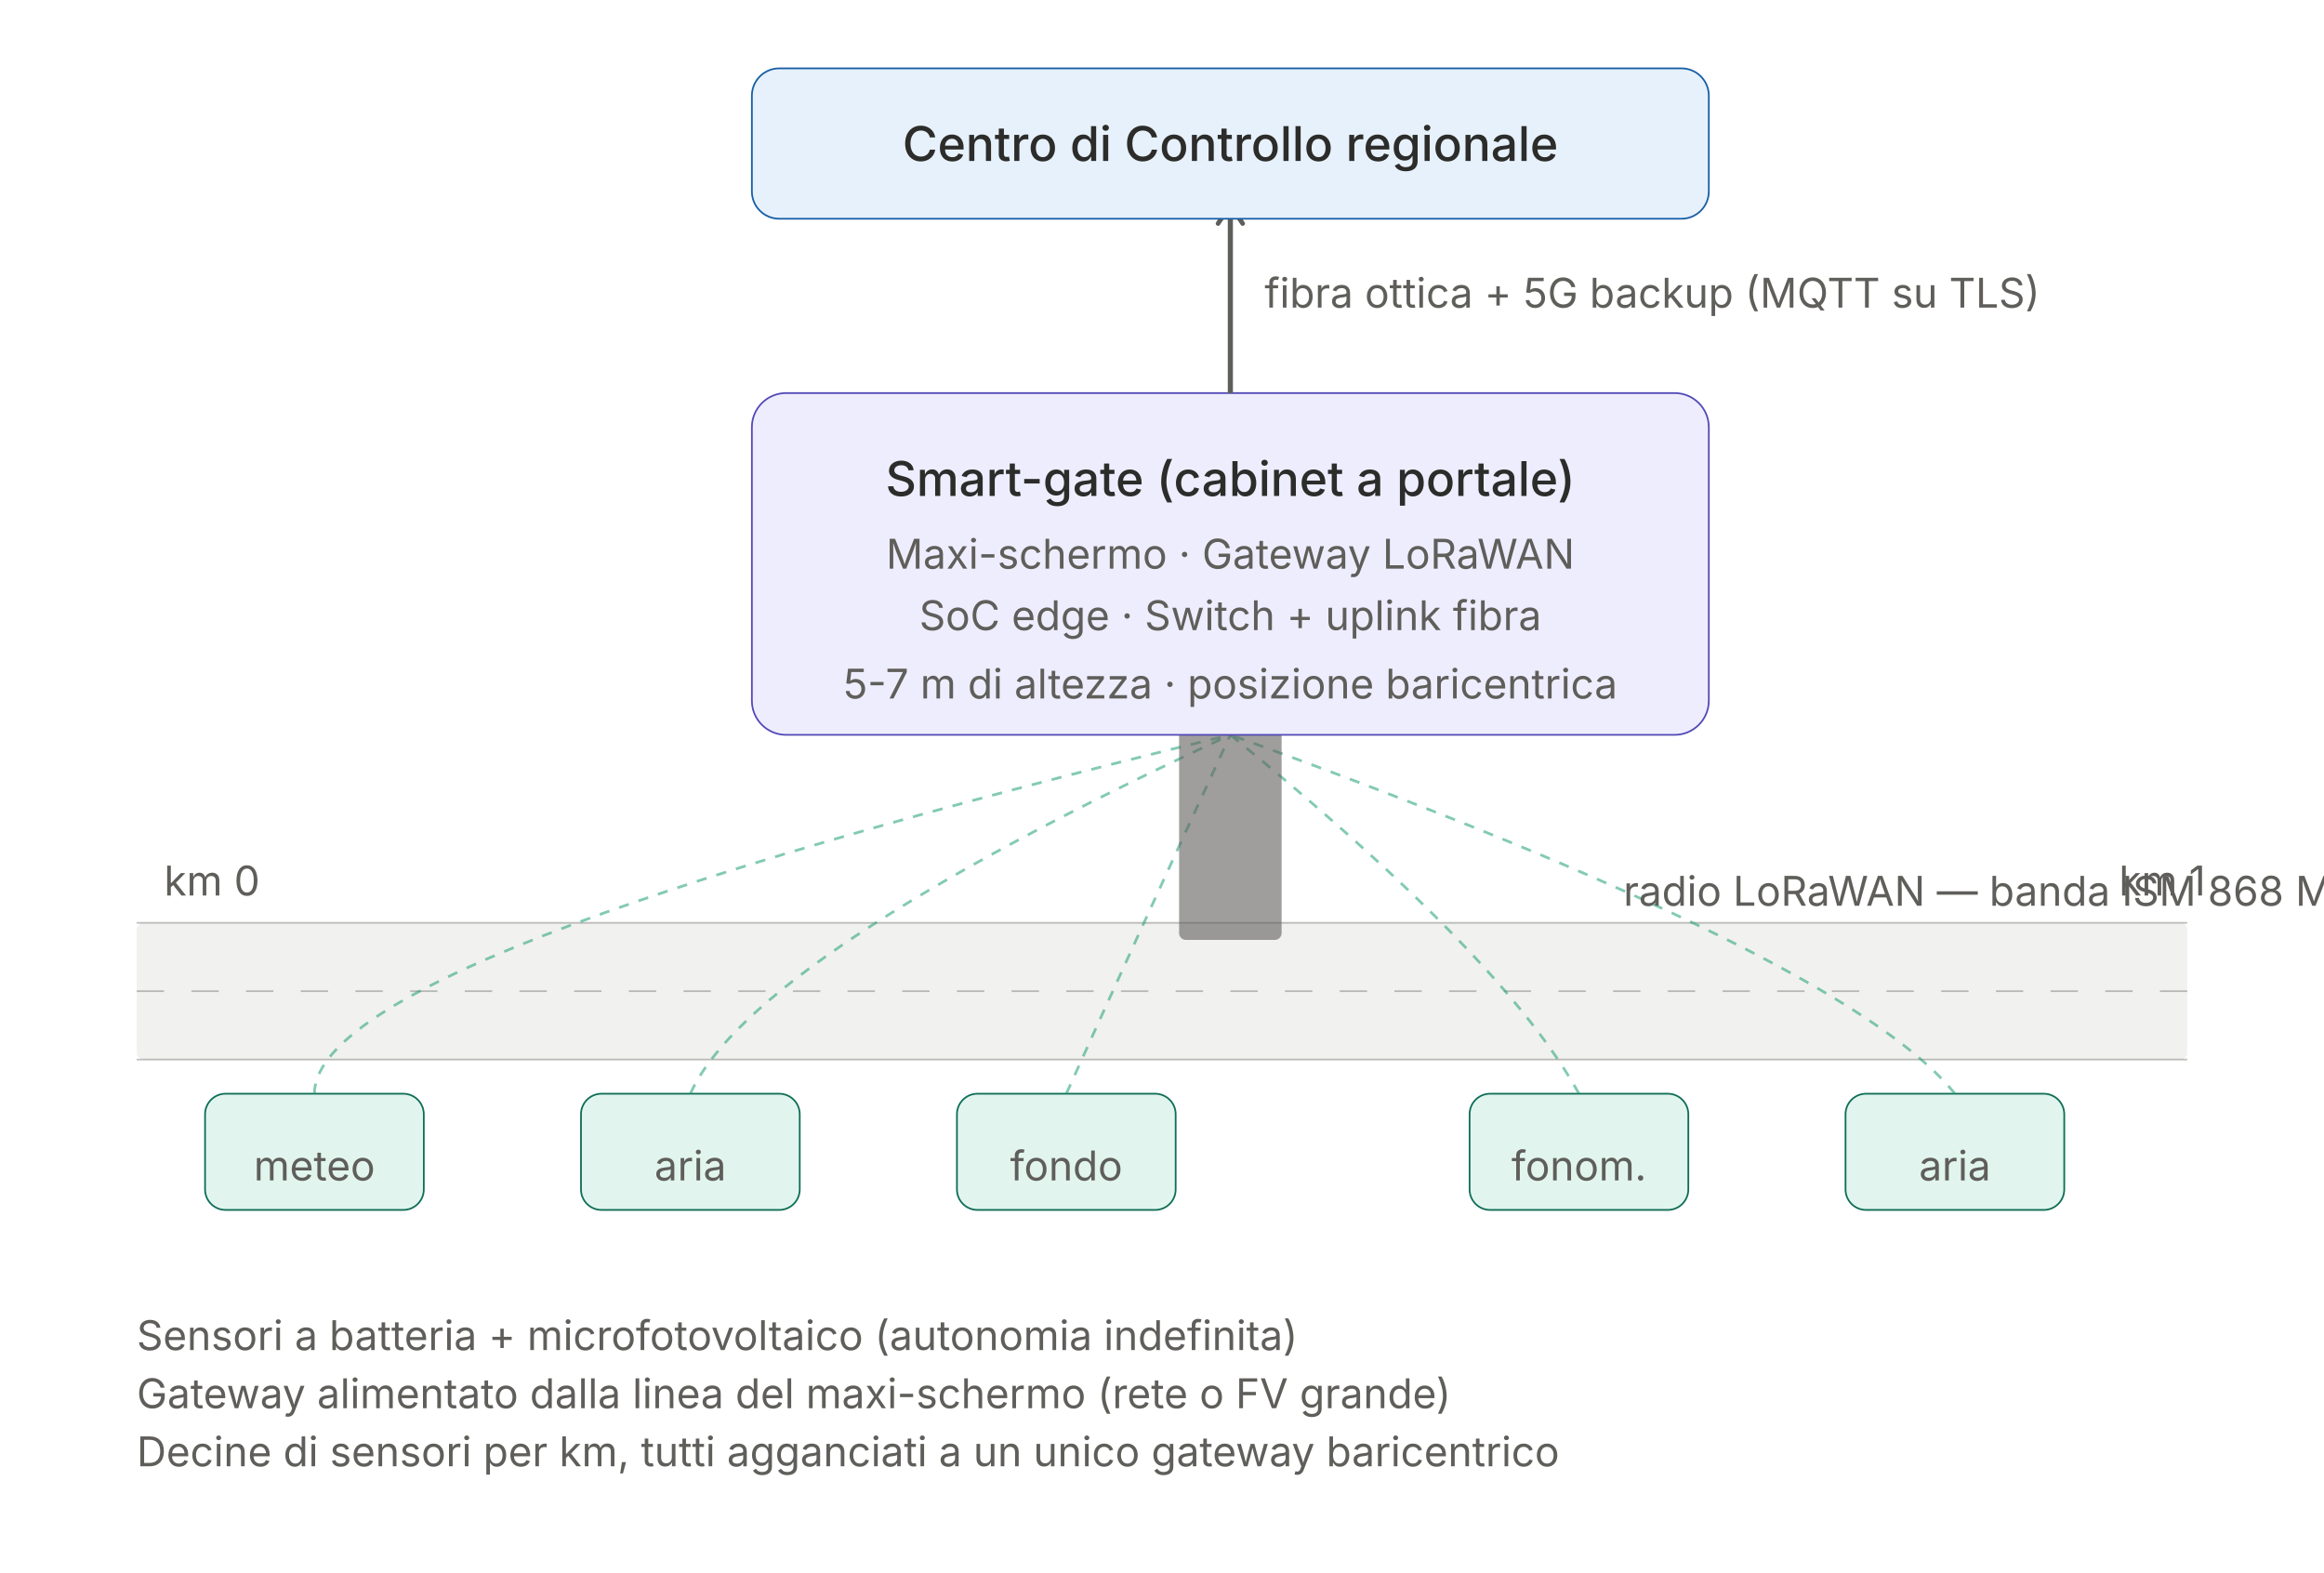
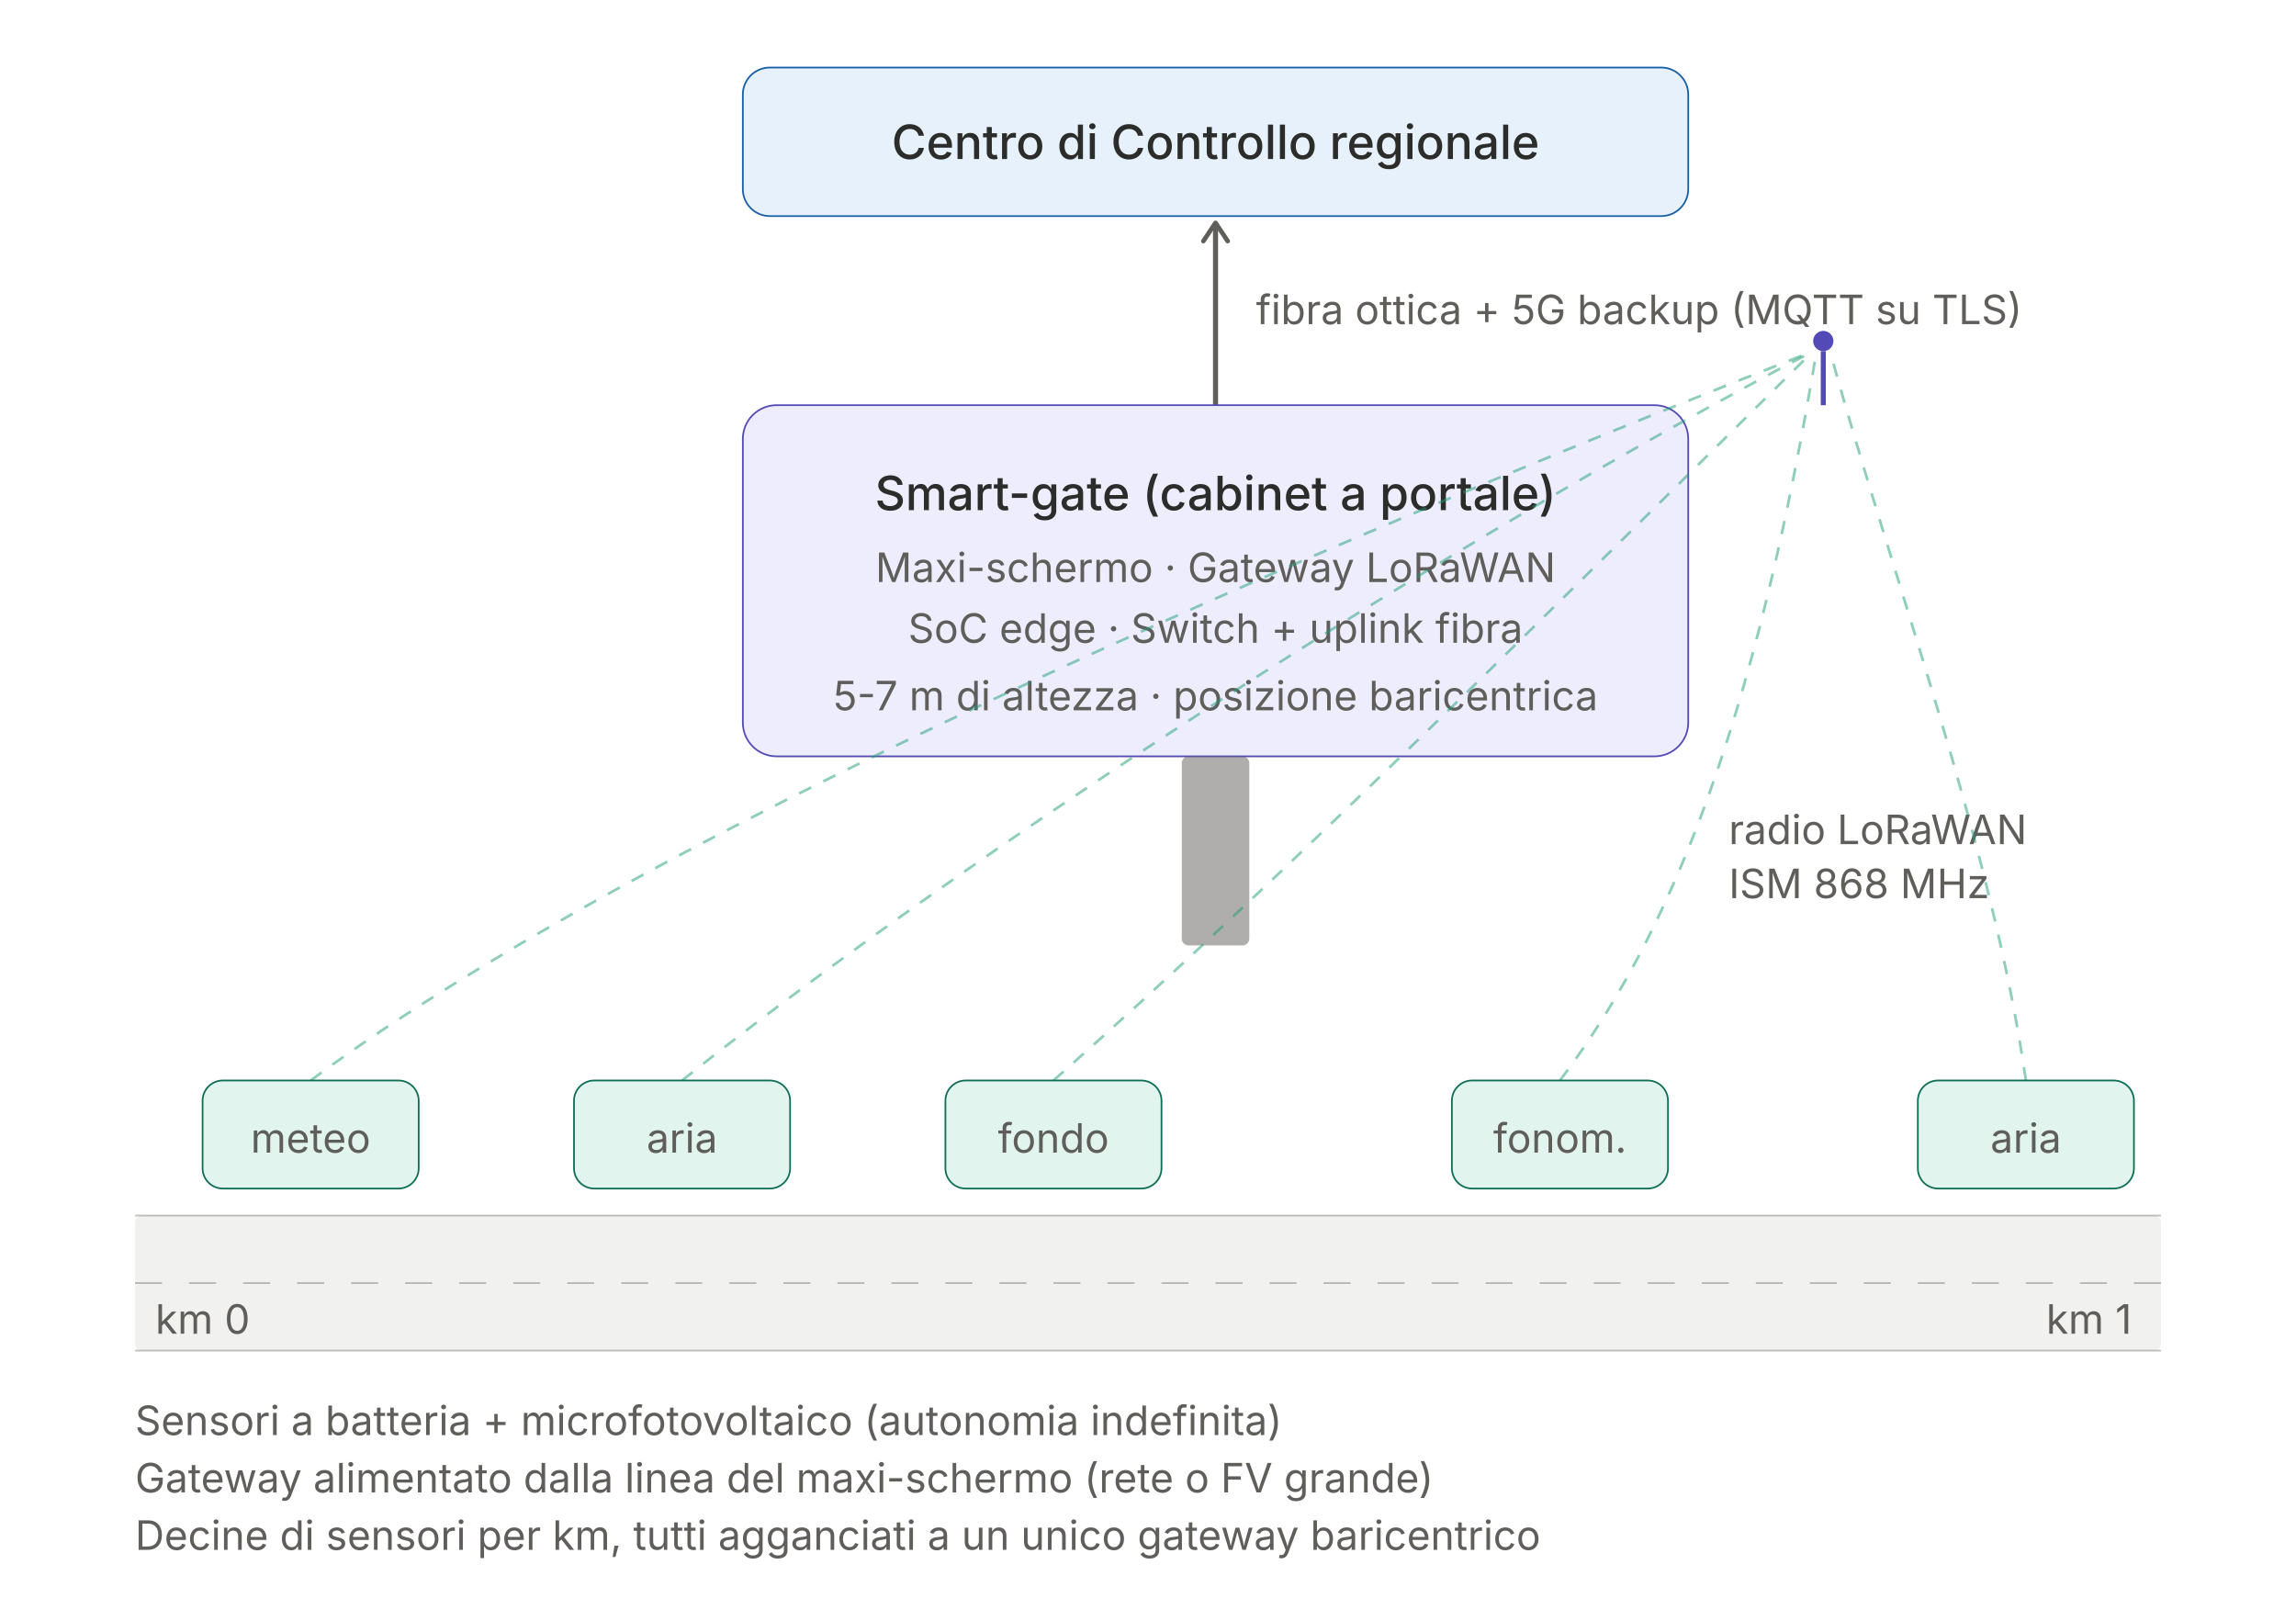
- <svg xmlns="http://www.w3.org/2000/svg" width="100%" viewBox="0 0 680 460" role="img" font-family="system-ui, -apple-system, 'Segoe UI', sans-serif">
+ <svg xmlns="http://www.w3.org/2000/svg" width="100%" viewBox="0 0 680 480" role="img" font-family="system-ui, -apple-system, 'Segoe UI', sans-serif">
  <defs>
    <marker id="arrow" viewBox="0 0 10 10" refX="8" refY="5" markerWidth="6" markerHeight="6" orient="auto-start-reverse">
      <path d="M2 1L8 5L2 9" fill="none" stroke="context-stroke" stroke-width="1.5" stroke-linecap="round" stroke-linejoin="round" />
    </marker>
    <style>
.t { font-size: 14px; fill: #2C2C2A; }
.ts { font-size: 12px; fill: #5F5E5A; }
.th { font-size: 14px; font-weight: 500; fill: #2C2C2A; }
</style>
  </defs>
-   <rect x="40" y="270" width="600" height="40" rx="2" fill="#888780" opacity="0.12" />
-   <line x1="40" y1="270" x2="640" y2="270" stroke="#5F5E5A" stroke-width="0.5" opacity="0.4" />
-   <line x1="40" y1="310" x2="640" y2="310" stroke="#5F5E5A" stroke-width="0.5" opacity="0.4" />
-   <line x1="40" y1="290" x2="640" y2="290" stroke="#5F5E5A" stroke-width="0.5" stroke-dasharray="8 8" opacity="0.4" />
-   <text class="ts" x="48" y="262">km 0</text>
-   <text class="ts" x="620" y="262">km 1</text>
-   <rect x="60" y="320" width="64" height="34" rx="6" fill="#E1F5EE" stroke="#0F6E56" stroke-width="0.5" />
-   <text class="ts" x="92" y="341" text-anchor="middle" dominant-baseline="central" fill="#0F6E56">meteo</text>
-   <rect x="170" y="320" width="64" height="34" rx="6" fill="#E1F5EE" stroke="#0F6E56" stroke-width="0.5" />
-   <text class="ts" x="202" y="341" text-anchor="middle" dominant-baseline="central" fill="#0F6E56">aria</text>
-   <rect x="280" y="320" width="64" height="34" rx="6" fill="#E1F5EE" stroke="#0F6E56" stroke-width="0.5" />
-   <text class="ts" x="312" y="341" text-anchor="middle" dominant-baseline="central" fill="#0F6E56">fondo</text>
-   <rect x="430" y="320" width="64" height="34" rx="6" fill="#E1F5EE" stroke="#0F6E56" stroke-width="0.5" />
-   <text class="ts" x="462" y="341" text-anchor="middle" dominant-baseline="central" fill="#0F6E56">fonom.</text>
-   <rect x="540" y="320" width="64" height="34" rx="6" fill="#E1F5EE" stroke="#0F6E56" stroke-width="0.5" />
-   <text class="ts" x="572" y="341" text-anchor="middle" dominant-baseline="central" fill="#0F6E56">aria</text>
-   <path d="M92 320 Q 92 280 360 215" stroke="#1D9E75" stroke-width="0.8" fill="none" stroke-dasharray="3 3" opacity="0.55" />
-   <path d="M202 320 Q 220 280 360 215" stroke="#1D9E75" stroke-width="0.8" fill="none" stroke-dasharray="3 3" opacity="0.55" />
-   <path d="M312 320 Q 330 280 360 215" stroke="#1D9E75" stroke-width="0.8" fill="none" stroke-dasharray="3 3" opacity="0.55" />
-   <path d="M462 320 Q 440 280 360 215" stroke="#1D9E75" stroke-width="0.8" fill="none" stroke-dasharray="3 3" opacity="0.55" />
-   <path d="M572 320 Q 540 280 360 215" stroke="#1D9E75" stroke-width="0.8" fill="none" stroke-dasharray="3 3" opacity="0.55" />
-   <text class="ts" x="475" y="265">radio LoRaWAN — banda ISM 868 MHz</text>
-   <rect x="345" y="195" width="30" height="80" rx="2" fill="#5F5E5A" opacity="0.6" />
-   <rect x="220" y="115" width="280" height="100" rx="10" fill="#EEEDFE" stroke="#534AB7" stroke-width="0.5" />
-   <text class="th" x="360" y="140" text-anchor="middle" dominant-baseline="central" fill="#3C3489">Smart-gate (cabinet a portale)</text>
-   <text class="ts" x="360" y="162" text-anchor="middle" dominant-baseline="central" fill="#534AB7">Maxi-schermo · Gateway LoRaWAN</text>
-   <text class="ts" x="360" y="180" text-anchor="middle" dominant-baseline="central" fill="#534AB7">SoC edge · Switch + uplink fibra</text>
-   <text class="ts" x="360" y="200" text-anchor="middle" dominant-baseline="central" fill="#534AB7">5-7 m di altezza · posizione baricentrica</text>
-   <line x1="360" y1="115" x2="360" y2="60" stroke="#5F5E5A" stroke-width="1.5" marker-end="url(#arrow)" />
-   <text class="ts" x="370" y="90">fibra ottica + 5G backup (MQTT su TLS)</text>
  <rect x="220" y="20" width="280" height="44" rx="8" fill="#E6F1FB" stroke="#185FA5" stroke-width="0.5" />
  <text class="th" x="360" y="42" text-anchor="middle" dominant-baseline="central" fill="#0C447C">Centro di Controllo regionale</text>
-   <text class="ts" x="40" y="395">Sensori a batteria + microfotovoltaico (autonomia indefinita)</text>
-   <text class="ts" x="40" y="412">Gateway alimentato dalla linea del maxi-schermo (rete o FV grande)</text>
-   <text class="ts" x="40" y="429">Decine di sensori per km, tutti agganciati a un unico gateway baricentrico</text>
+   <line x1="360" y1="120" x2="360" y2="66" stroke="#5F5E5A" stroke-width="1.5" marker-end="url(#arrow)" />
+   <text class="ts" x="372" y="96">fibra ottica + 5G backup (MQTT su TLS)</text>
+   <rect x="220" y="120" width="280" height="104" rx="10" fill="#EEEDFE" stroke="#534AB7" stroke-width="0.5" />
+   <text class="th" x="360" y="146" text-anchor="middle" dominant-baseline="central" fill="#3C3489">Smart-gate (cabinet a portale)</text>
+   <text class="ts" x="360" y="168" text-anchor="middle" dominant-baseline="central" fill="#534AB7">Maxi-schermo · Gateway LoRaWAN</text>
+   <text class="ts" x="360" y="186" text-anchor="middle" dominant-baseline="central" fill="#534AB7">SoC edge · Switch + uplink fibra</text>
+   <text class="ts" x="360" y="206" text-anchor="middle" dominant-baseline="central" fill="#534AB7">5-7 m di altezza · posizione baricentrica</text>
+   <line x1="540" y1="120" x2="540" y2="104" stroke="#534AB7" stroke-width="1.5" />
+   <circle cx="540" cy="101" r="3" fill="#534AB7" />
+   <rect x="350" y="224" width="20" height="56" rx="2" fill="#5F5E5A" opacity="0.5" />
+   <text class="ts" x="512" y="250" fill="#1D9E75">radio LoRaWAN</text>
+   <text class="ts" x="512" y="266" fill="#1D9E75">ISM 868 MHz</text>
+   <path d="M92 320 C 200 240, 420 150, 537 104" stroke="#1D9E75" stroke-width="0.8" fill="none" stroke-dasharray="4 4" opacity="0.5" />
+   <path d="M202 320 C 290 250, 430 160, 537 104" stroke="#1D9E75" stroke-width="0.8" fill="none" stroke-dasharray="4 4" opacity="0.5" />
+   <path d="M312 320 C 380 260, 460 180, 537 104" stroke="#1D9E75" stroke-width="0.8" fill="none" stroke-dasharray="4 4" opacity="0.5" />
+   <path d="M462 320 C 500 270, 522 200, 538 104" stroke="#1D9E75" stroke-width="0.8" fill="none" stroke-dasharray="4 4" opacity="0.5" />
+   <path d="M600 320 C 590 250, 560 170, 542 104" stroke="#1D9E75" stroke-width="0.8" fill="none" stroke-dasharray="4 4" opacity="0.5" />
+   <rect x="40" y="360" width="600" height="40" rx="2" fill="#888780" opacity="0.12" />
+   <line x1="40" y1="360" x2="640" y2="360" stroke="#5F5E5A" stroke-width="0.5" opacity="0.4" />
+   <line x1="40" y1="400" x2="640" y2="400" stroke="#5F5E5A" stroke-width="0.5" opacity="0.4" />
+   <line x1="40" y1="380" x2="640" y2="380" stroke="#5F5E5A" stroke-width="0.5" stroke-dasharray="8 8" opacity="0.4" />
+   <text class="ts" x="46" y="395">km 0</text>
+   <text class="ts" x="606" y="395">km 1</text>
+   <rect x="60" y="320" width="64" height="32" rx="6" fill="#E1F5EE" stroke="#0F6E56" stroke-width="0.5" />
+   <text class="ts" x="92" y="337" text-anchor="middle" dominant-baseline="central" fill="#0F6E56">meteo</text>
+   <rect x="170" y="320" width="64" height="32" rx="6" fill="#E1F5EE" stroke="#0F6E56" stroke-width="0.5" />
+   <text class="ts" x="202" y="337" text-anchor="middle" dominant-baseline="central" fill="#0F6E56">aria</text>
+   <rect x="280" y="320" width="64" height="32" rx="6" fill="#E1F5EE" stroke="#0F6E56" stroke-width="0.5" />
+   <text class="ts" x="312" y="337" text-anchor="middle" dominant-baseline="central" fill="#0F6E56">fondo</text>
+   <rect x="430" y="320" width="64" height="32" rx="6" fill="#E1F5EE" stroke="#0F6E56" stroke-width="0.5" />
+   <text class="ts" x="462" y="337" text-anchor="middle" dominant-baseline="central" fill="#0F6E56">fonom.</text>
+   <rect x="568" y="320" width="64" height="32" rx="6" fill="#E1F5EE" stroke="#0F6E56" stroke-width="0.5" />
+   <text class="ts" x="600" y="337" text-anchor="middle" dominant-baseline="central" fill="#0F6E56">aria</text>
+   <text class="ts" x="40" y="425">Sensori a batteria + microfotovoltaico (autonomia indefinita)</text>
+   <text class="ts" x="40" y="442">Gateway alimentato dalla linea del maxi-schermo (rete o FV grande)</text>
+   <text class="ts" x="40" y="459">Decine di sensori per km, tutti agganciati a un unico gateway baricentrico</text>
</svg>
